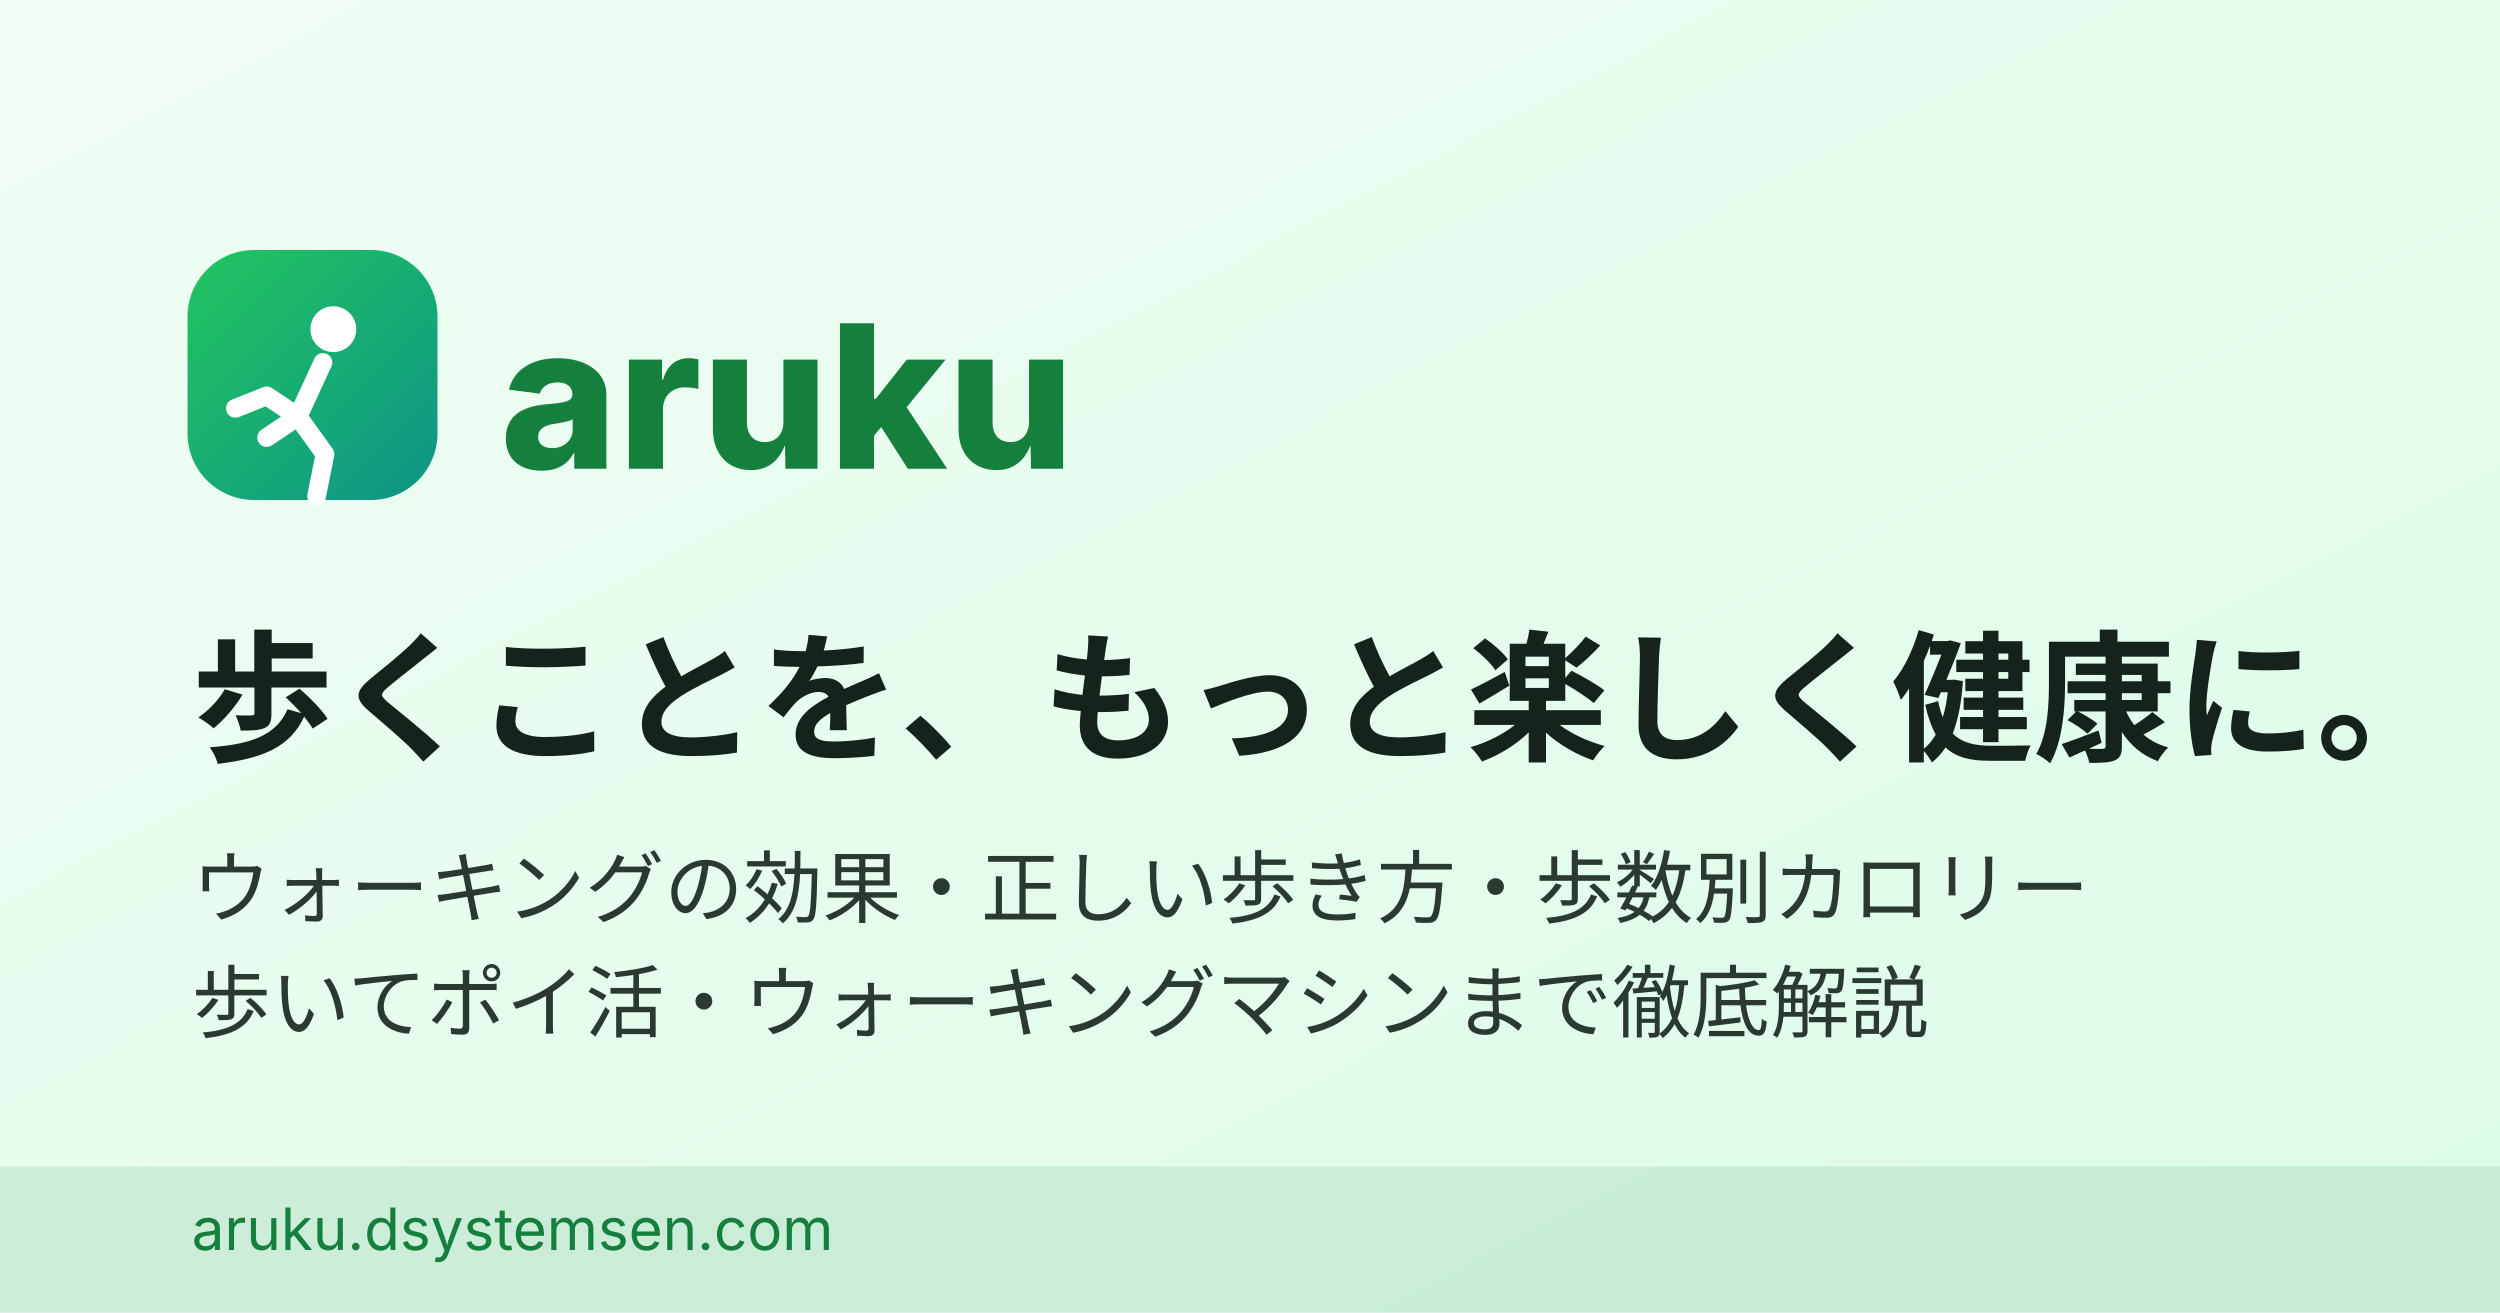
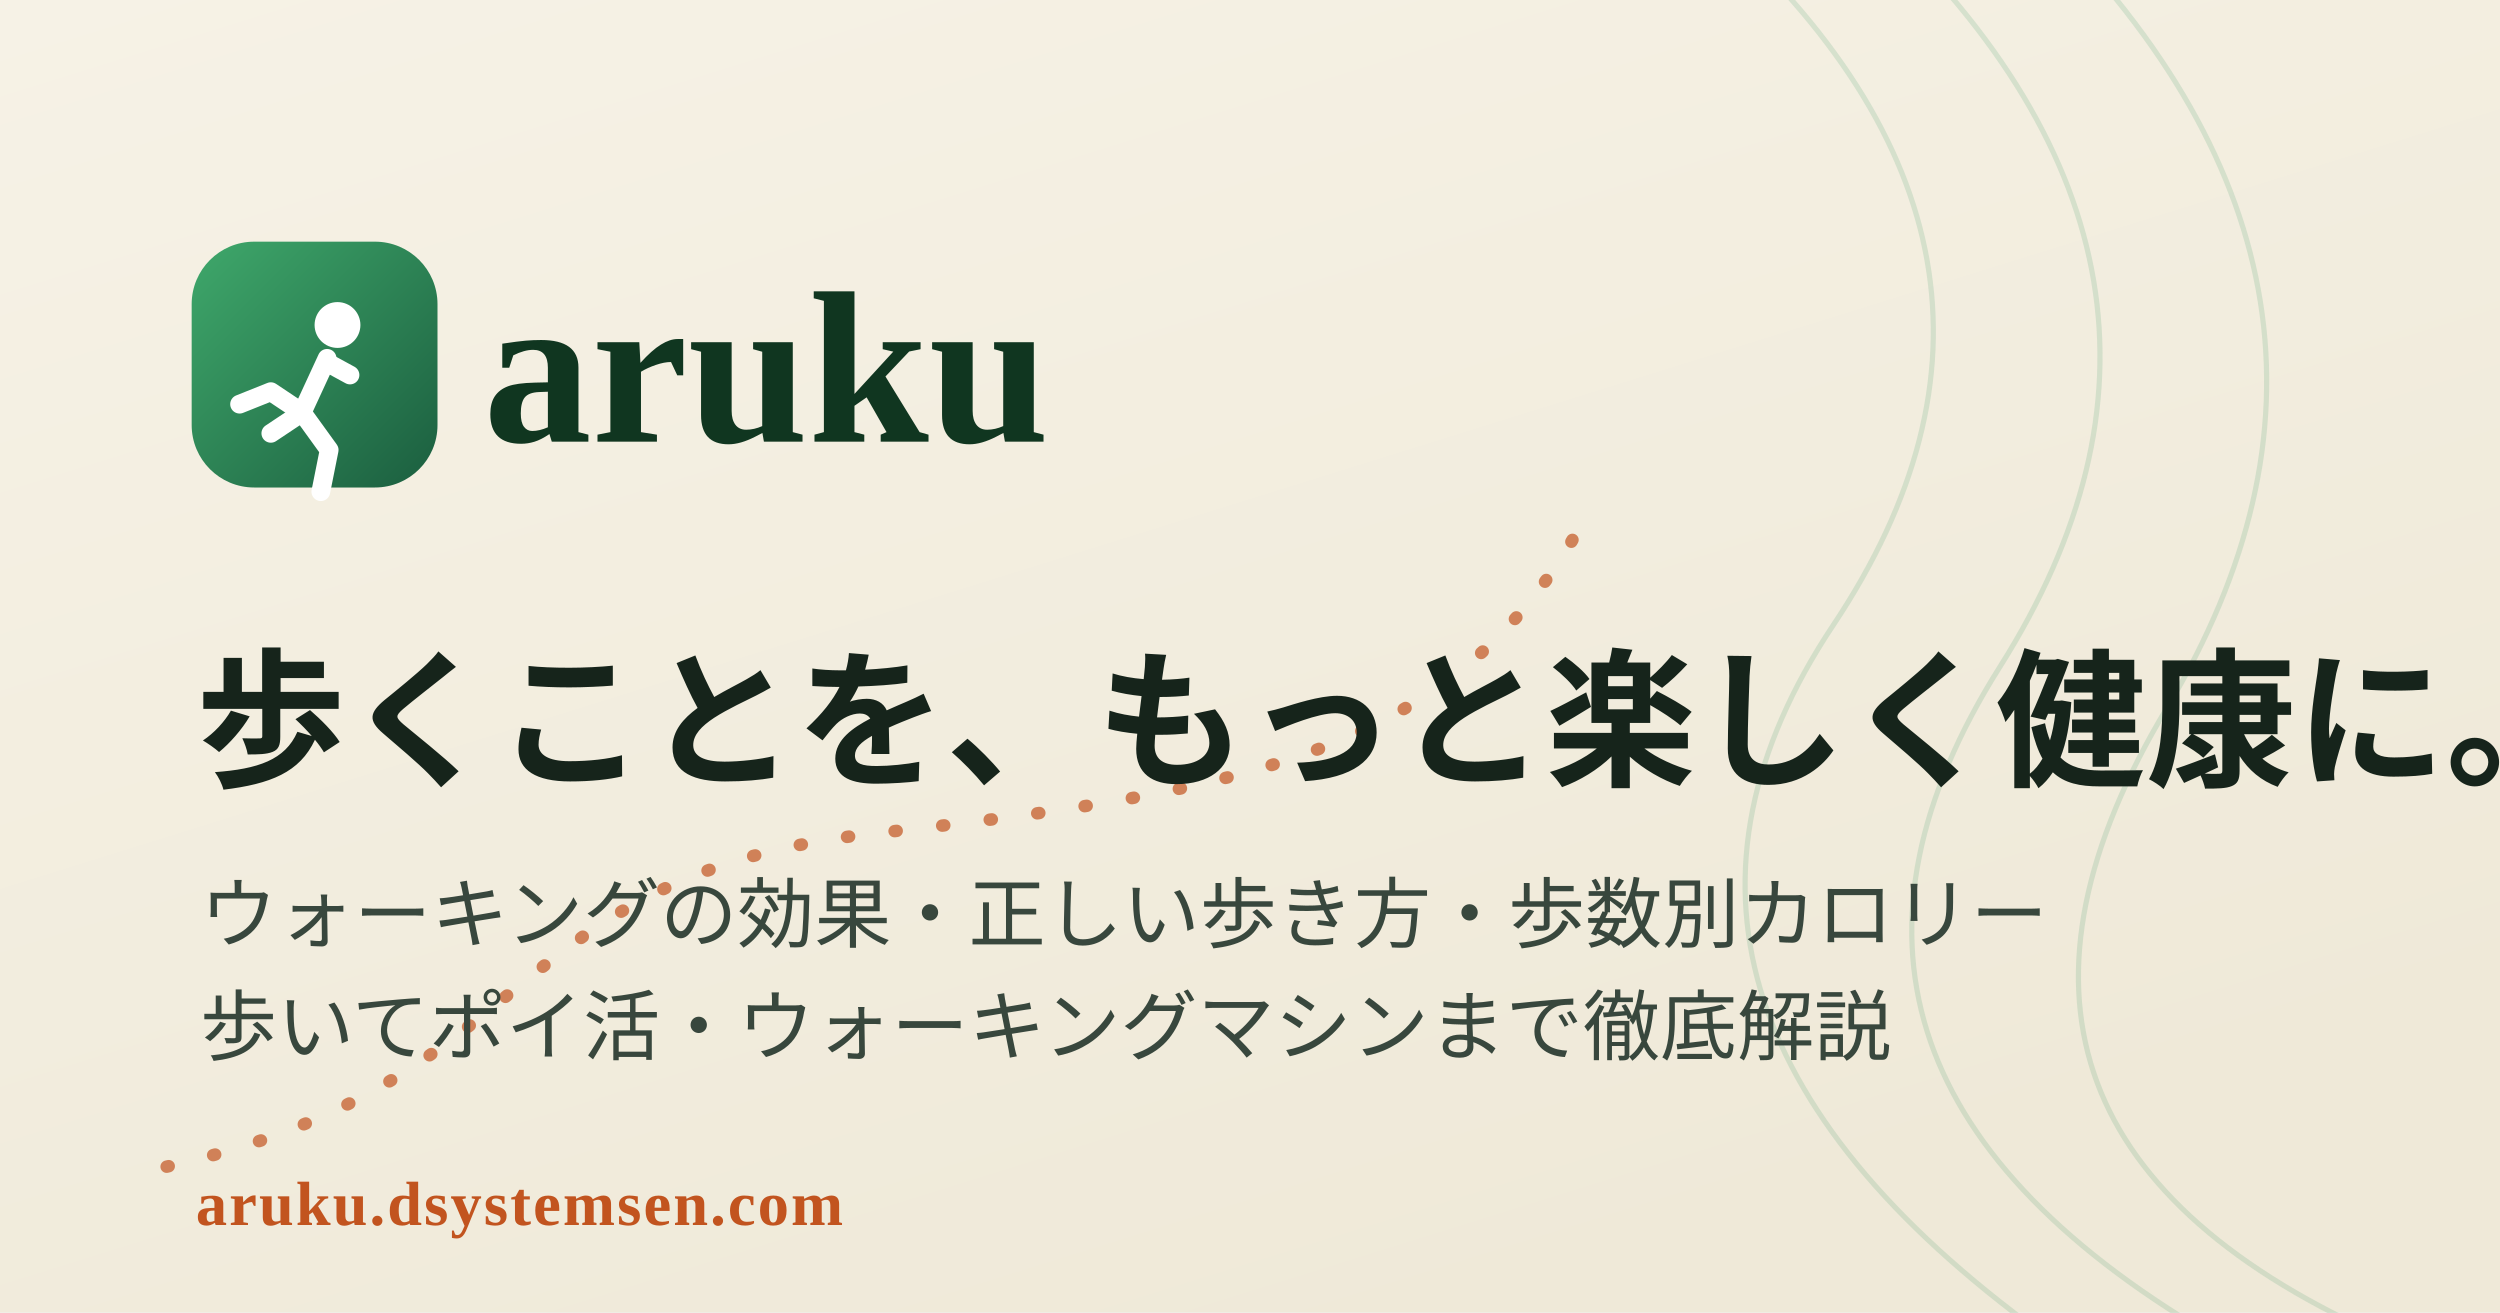
<svg xmlns="http://www.w3.org/2000/svg" viewBox="0 0 1200 630" role="img" aria-label="aruku OGP">
  <defs>
-     <linearGradient id="bg" x1="0" y1="0" x2="1" y2="1">
-       <stop offset="0" stop-color="#f0fdf4" />
-       <stop offset="1" stop-color="#dcfce7" />
+     <linearGradient id="bg" x1="0" y1="0" x2="0.6" y2="1">
+       <stop offset="0" stop-color="#f6f2e6" />
+       <stop offset="1" stop-color="#efe9d8" />
    </linearGradient>
    <linearGradient id="badge" x1="0" y1="0" x2="1" y2="1">
-       <stop offset="0" stop-color="#22c55e" />
-       <stop offset="1" stop-color="#0d9488" />
+       <stop offset="0" stop-color="#3fa86b" />
+       <stop offset="1" stop-color="#1b5e3f" />
    </linearGradient>
+     <style>
+       .serif { font-family: Georgia, "Times New Roman", "Hiragino Mincho ProN", "Yu Mincho", serif; }
+       .sans  { font-family: -apple-system, "Hiragino Kaku Gothic ProN", "Noto Sans JP", sans-serif; }
+     </style>
  </defs>
  <rect width="1200" height="630" fill="url(#bg)" />
-   <rect x="0" y="560" width="1200" height="70" fill="#15803d" opacity="0.12" />
-   <rect x="90" y="120" width="120" height="120" rx="32" fill="url(#badge)" />
-   <circle cx="160" cy="158" r="11" fill="#fff" />
-   <path d="M155 174 L143 200 L128 210" stroke="#fff" stroke-width="9" stroke-linecap="round" stroke-linejoin="round" fill="none" />
-   <path d="M143 200 L156 218 L152 238" stroke="#fff" stroke-width="9" stroke-linecap="round" stroke-linejoin="round" fill="none" />
-   <path d="M143 200 L128 190 L113 196" stroke="#fff" stroke-width="9" stroke-linecap="round" stroke-linejoin="round" fill="none" />
-   <text x="240" y="225" font-size="96" font-weight="800" fill="#15803d" font-family="-apple-system, sans-serif">aruku</text>
-   <text x="92" y="360" font-size="68" font-weight="800" fill="#14241c" font-family="-apple-system, sans-serif">歩くことを、もっと楽しく健康に。</text>
-   <text x="92" y="440" font-size="38" fill="#2b3a31" font-family="-apple-system, sans-serif">ウォーキングの効果・正しい歩き方・歩数別カロリー</text>
-   <text x="92" y="495" font-size="38" fill="#2b3a31" font-family="-apple-system, sans-serif">歩いてポイ活・ウォーキングマシンまで徹底解説</text>
-   <text x="92" y="600" font-size="28" fill="#15803d" font-family="-apple-system, sans-serif">aruku.dsystemsen.com</text>
+   <g stroke="#34915f" stroke-width="2.5" fill="none" opacity="0.16">
+     <path d="M820 -40 Q1000 120 880 300 T980 640" />
+     <path d="M900 -40 Q1080 130 960 320 T1060 640" />
+     <path d="M980 -40 Q1160 140 1040 340 T1140 640" />
+   </g>
+   <path d="M80 560 C 260 520, 240 420, 420 400 S 700 360, 760 250" fill="none" stroke="#c2541f" stroke-width="6" stroke-linecap="round" stroke-dasharray="1 22" opacity="0.7" />
+   <rect x="92" y="116" width="118" height="118" rx="30" fill="url(#badge)" />
+   <circle cx="162" cy="156" r="11" fill="#fff" />
+   <path d="M157 172 L145 198 L130 208" stroke="#fff" stroke-width="9" stroke-linecap="round" stroke-linejoin="round" fill="none" />
+   <path d="M145 198 L158 216 L154 236" stroke="#fff" stroke-width="9" stroke-linecap="round" stroke-linejoin="round" fill="none" />
+   <path d="M145 198 L130 188 L115 194" stroke="#fff" stroke-width="9" stroke-linecap="round" stroke-linejoin="round" fill="none" />
+   <path d="M157 174 L168 180" stroke="#fff" stroke-width="9" stroke-linecap="round" fill="none" />
+   <text x="232" y="212" class="serif" font-size="104" font-weight="700" fill="#103620">aruku</text>
+   <text x="94" y="372" class="serif" font-size="72" font-weight="700" fill="#16241b">歩くことを、もっと楽しく健康に。</text>
+   <text x="96" y="452" class="sans" font-size="37" fill="#38473d">ウォーキングの効果・正しい歩き方・歩数別カロリー</text>
+   <text x="96" y="506" class="sans" font-size="37" fill="#38473d">歩いてポイ活・ウォーキングマシンまで徹底解説</text>
+   <text x="94" y="588" class="serif" font-size="30" font-weight="600" fill="#c2541f" letter-spacing="1">aruku.dsystemsen.com</text>
</svg>
